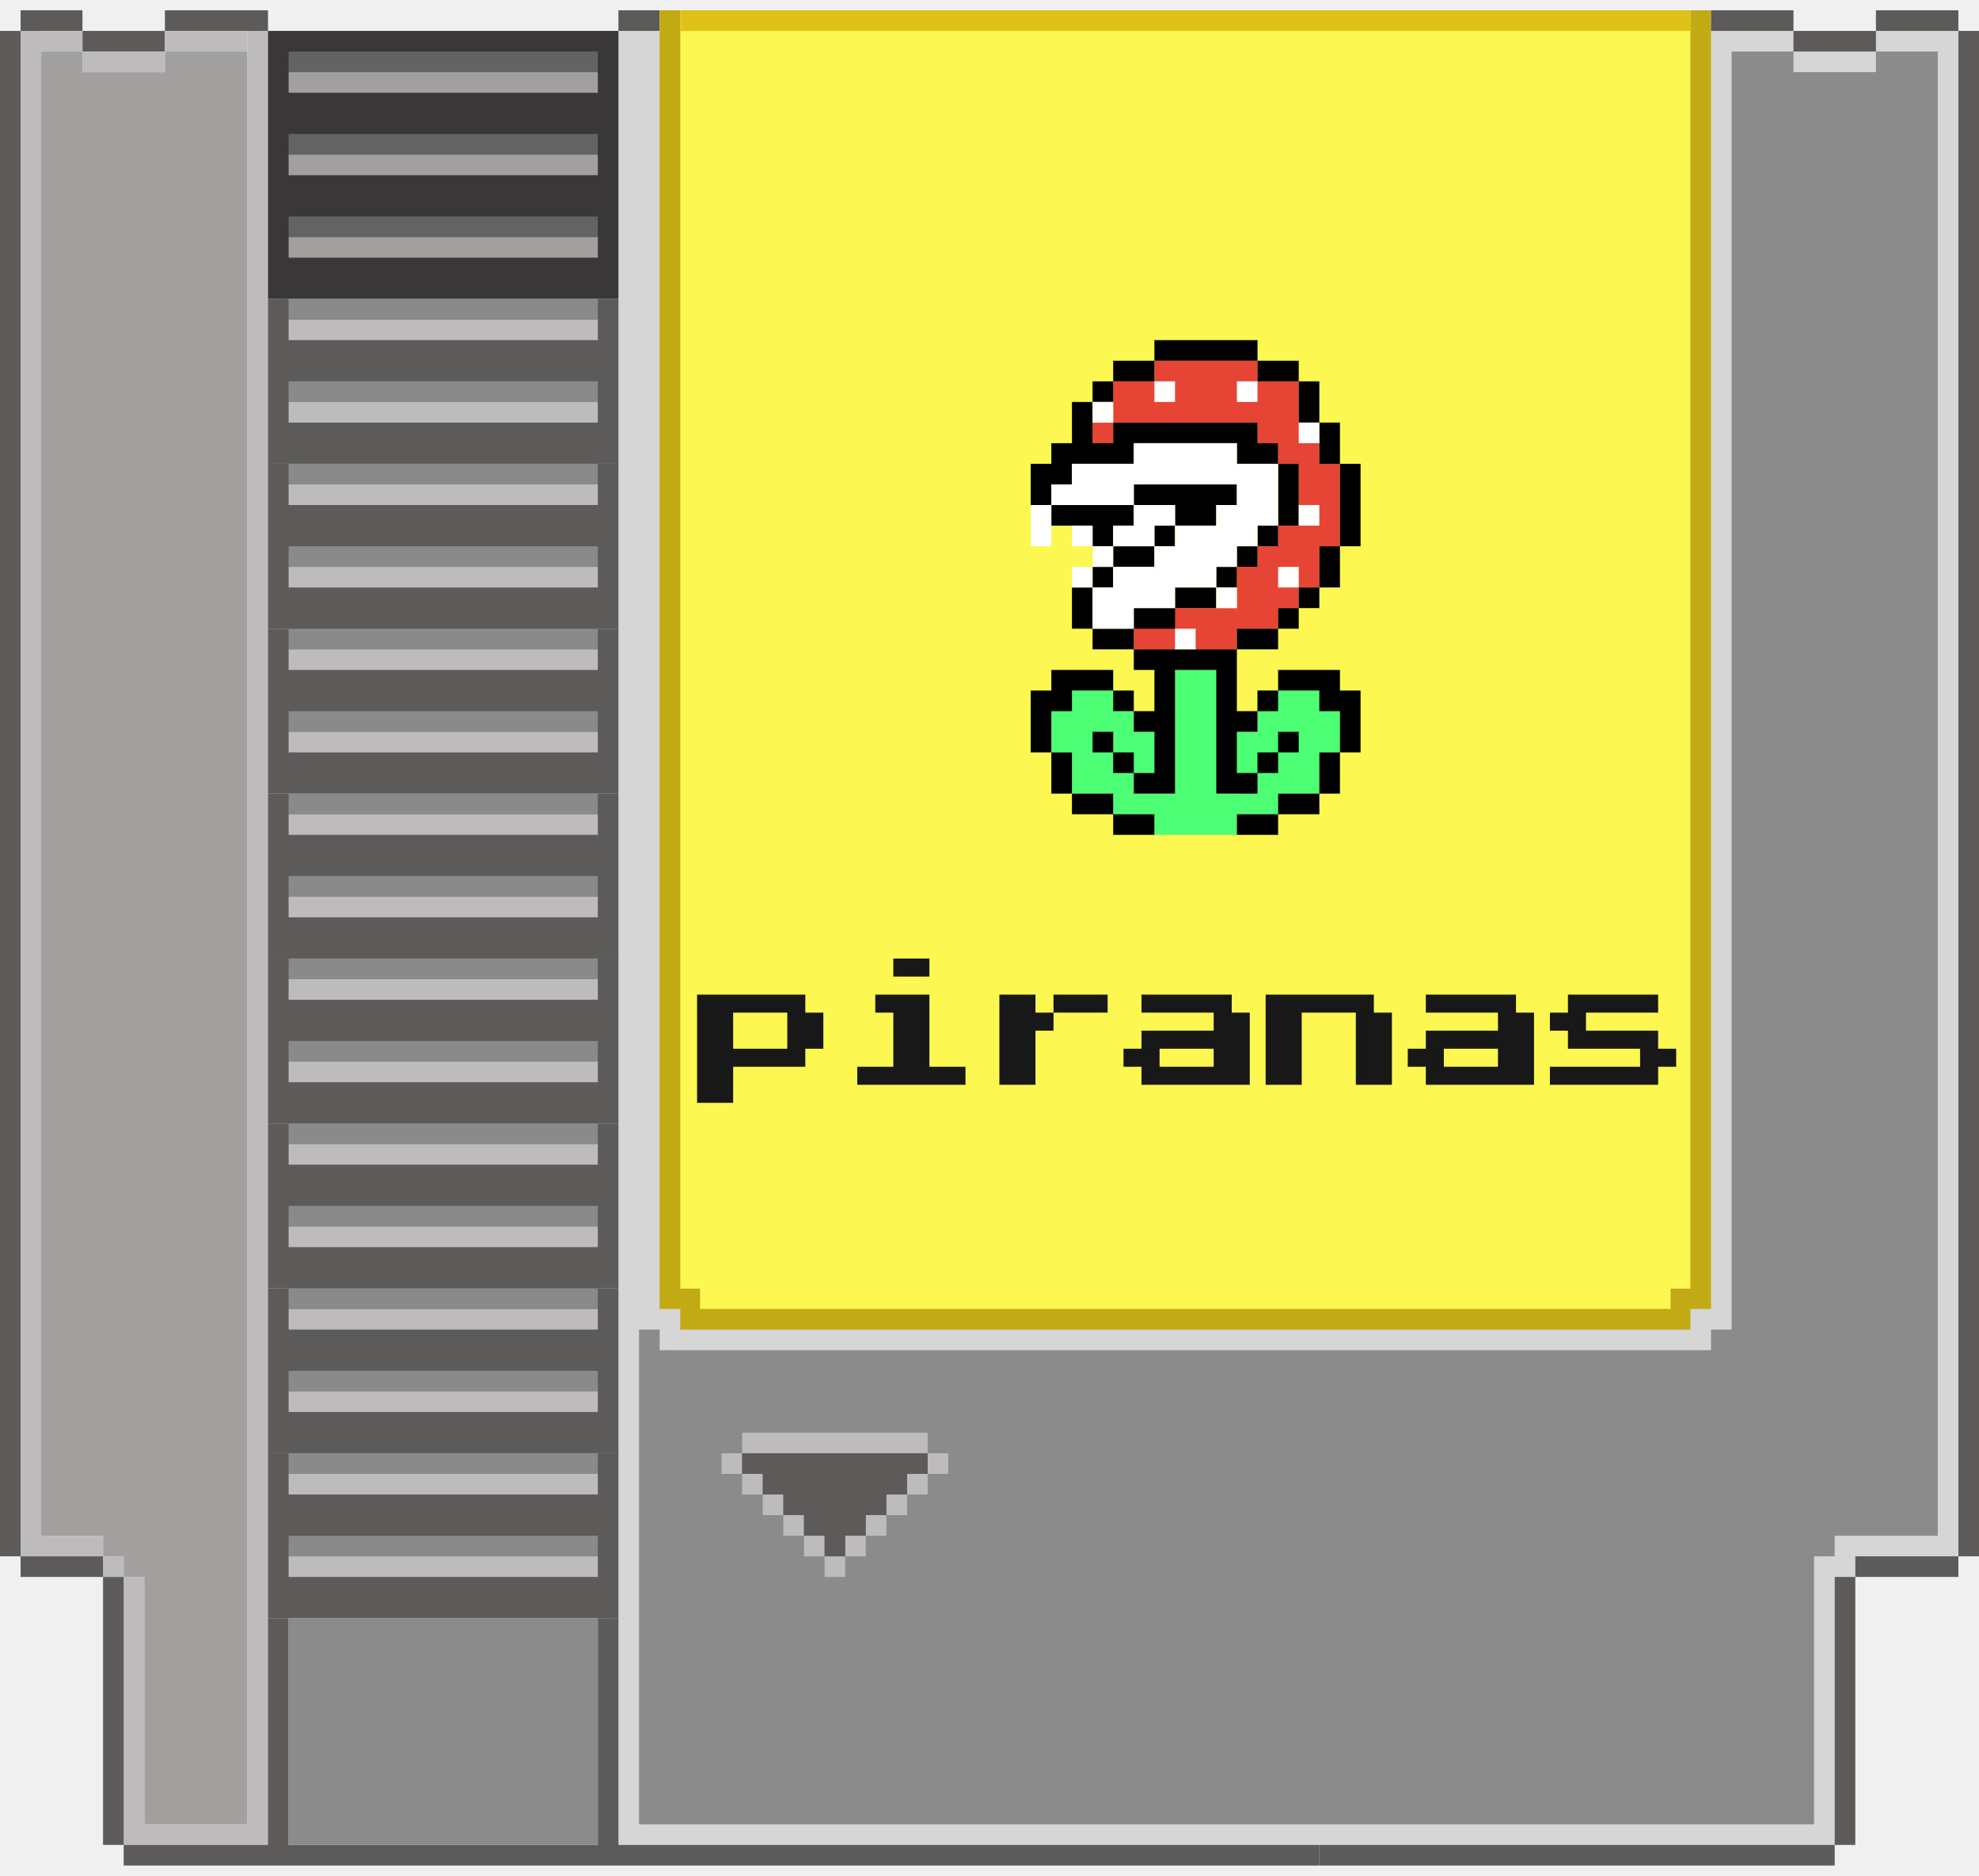
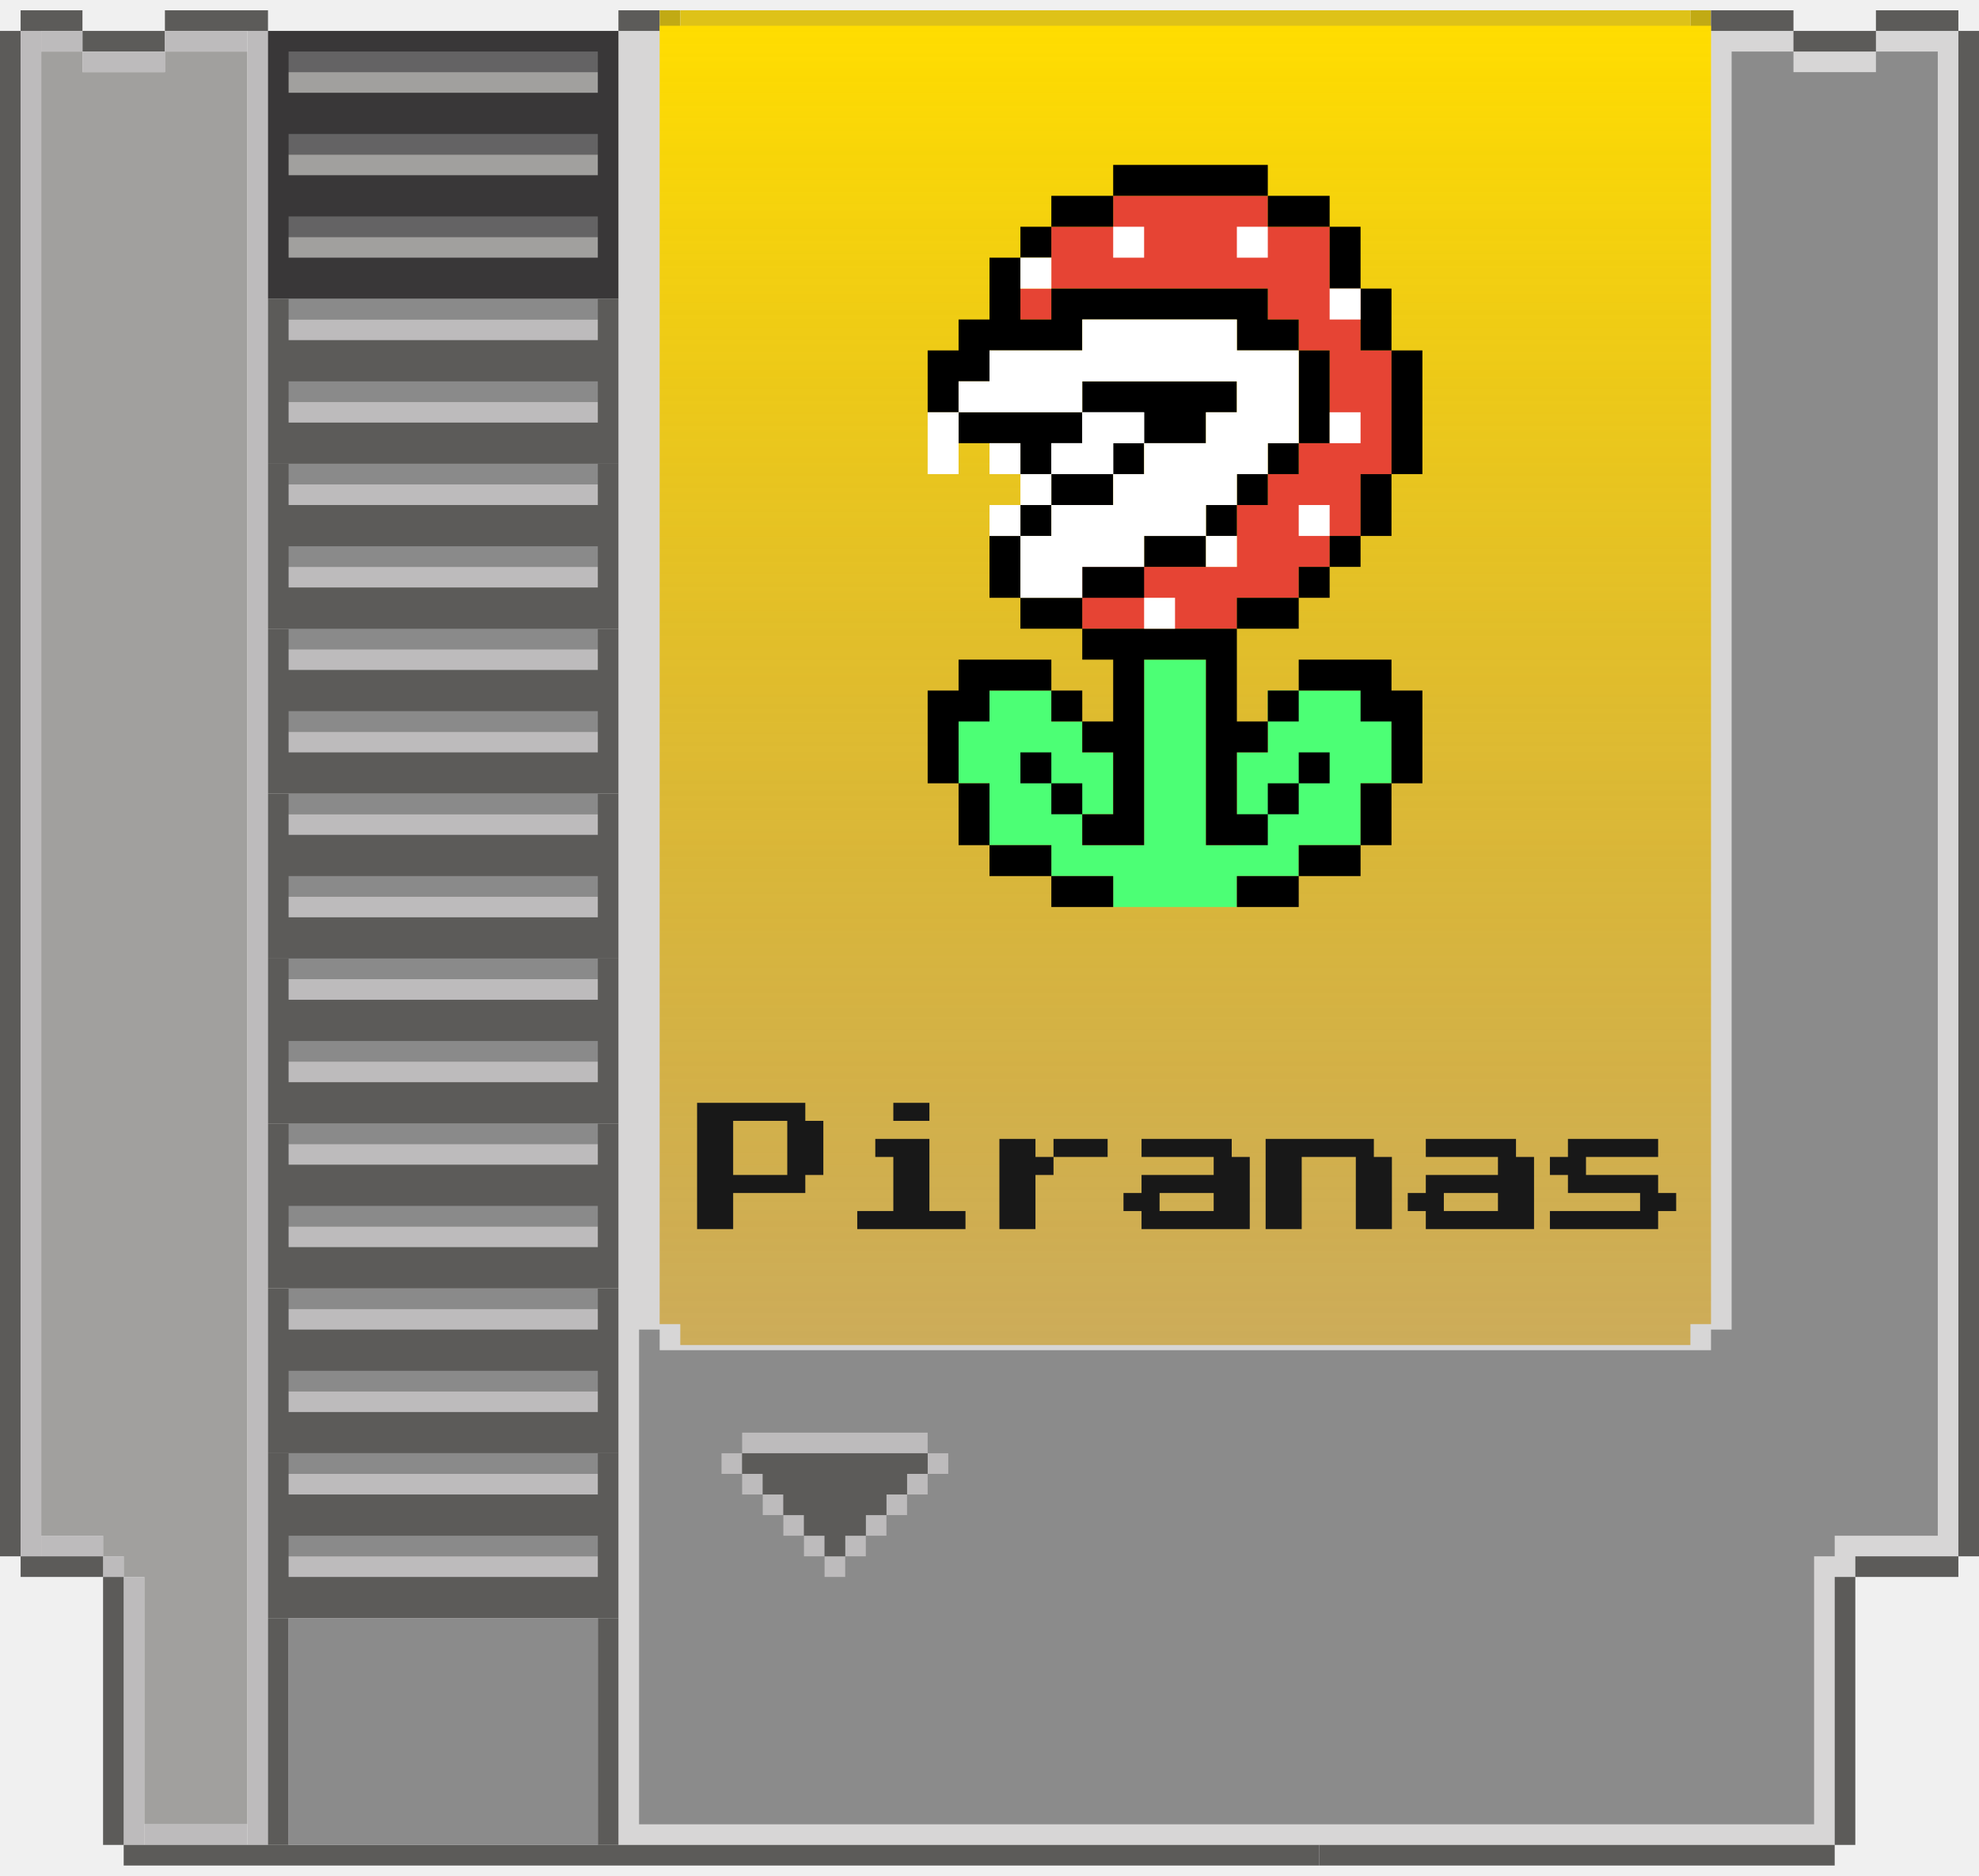
<svg xmlns="http://www.w3.org/2000/svg" width="96" height="91" fill="none" viewBox="0 0 96 91">
-   <path fill="#BDBBBC" d="M13 1.5h82v74h-5v1h-1v13H13v-88Z" opacity=".5" />
-   <path fill="#A1A09E" d="M4 2.5H2v72h3v1h1v1h1v12h5v-86H8v1H4v-1Z" />
-   <path fill="#5C5B59" d="M1 1.5H0v74h1v-74Z" />
-   <path fill="#BDBBBC" d="M13 1.5h-1v88h1v-88Zm-11 0H1v74h1v-74Zm3 74H2v-1h3v1Zm1 1H5v-1h1v1Zm6 13H7v-1h5v1Zm-5 0H6v-13h1v13Z" />
-   <path fill="#5C5B59" d="M5 75.5H1v1h4v-1Zm1 1H5v13h1v-13Zm8 2h-1v11h1v-11Zm16 0h-1v11h1v-11Zm34 11H6v1h58v-1ZM32 .5h-2v1h2v-1Z" />
-   <path fill="#C1AA14" d="M33 .5h-1v1h1v-1Zm50 0h-1v1h1v-1Z" />
-   <path fill="#DEC218" d="M82 .5H33v1h49v-1Z" />
-   <path fill="#5C5B59" d="M87 .5h-4v1h4v-1Zm4 1h-4v1h4v-1Zm4-1h-4v1h4v-1Zm1 1h-1v74h1v-74ZM4 .5H1v1h3v-1Zm9 0H8v1h5v-1Zm-5 1H4v1h4v-1Z" />
-   <path fill="#BDBBBC" d="M4 2.5H2v-1h2v1Zm8 0H8v-1h4v1Zm-4 1H4v-1h4v1Z" />
-   <path fill="#5C5B59" d="M95 76.5h-5v-1h5v1Zm-5 13h-1v-13h1v13Zm-1 1H64v-1h25v1Z" />
-   <path fill="#8B8B8B" d="M87 2.5h-3v62h-1v1H32v-1h-1v24h57v-13h1v-1h5v-72h-3v1h-4v-1Z" />
-   <path fill="#393738" d="M13 1.5h17v13H13z" />
-   <path fill="#646364" d="M14 2.5h15v1H14zm0 4h15v1H14zm0 4h15v1H14z" />
-   <path fill="#A1A09E" d="M14 3.5h15v1H14zm0 4h15v1H14zm0 4h15v1H14z" />
-   <path fill="#5C5B59" d="M13 14.5h17v8H13z" />
-   <path fill="#8A8A8A" d="M14 14.5h15v1H14zm0 4h15v1H14z" />
-   <path fill="#BDBBBC" d="M14 15.5h15v1H14zm0 4h15v1H14z" />
-   <path fill="#5C5B59" d="M13 30.5h17v8H13z" />
-   <path fill="#8A8A8A" d="M14 30.5h15v1H14zm0 4h15v1H14z" />
-   <path fill="#BDBBBC" d="M14 31.5h15v1H14zm0 4h15v1H14z" />
-   <path fill="#5C5B59" d="M13 46.5h17v8H13z" />
-   <path fill="#8A8A8A" d="M14 46.5h15v1H14zm0 4h15v1H14z" />
-   <path fill="#BDBBBC" d="M14 47.5h15v1H14zm0 4h15v1H14z" />
-   <path fill="#5C5B59" d="M13 62.5h17v8H13z" />
-   <path fill="#8A8A8A" d="M14 62.5h15v1H14zm0 4h15v1H14z" />
-   <path fill="#BDBBBC" d="M14 63.5h15v1H14zm0 4h15v1H14z" />
-   <path fill="#5C5B59" d="M13 22.5h17v8H13z" />
-   <path fill="#8A8A8A" d="M14 22.5h15v1H14zm0 4h15v1H14z" />
-   <path fill="#BDBBBC" d="M14 23.5h15v1H14zm0 4h15v1H14z" />
-   <path fill="#5C5B59" d="M13 38.5h17v8H13z" />
-   <path fill="#8A8A8A" d="M14 38.5h15v1H14zm0 4h15v1H14z" />
-   <path fill="#BDBBBC" d="M14 39.5h15v1H14zm0 4h15v1H14z" />
-   <path fill="#5C5B59" d="M13 54.5h17v8H13z" />
-   <path fill="#8A8A8A" d="M14 54.5h15v1H14zm0 4h15v1H14z" />
-   <path fill="#BDBBBC" d="M14 55.5h15v1H14zm0 4h15v1H14z" />
-   <path fill="#5C5B59" d="M13 70.5h17v8H13z" />
-   <path fill="#8A8A8A" d="M14 70.5h15v1H14zm0 4h15v1H14z" />
-   <path fill="#BDBBBC" d="M14 71.5h15v1H14zm0 4h15v1H14z" />
-   <path fill="#8B8B8B" d="M14 78.5h15v11H14z" />
-   <path fill="#C1AA14" d="M32 1.5h51v62h-1v1H33v-1h-1v-62Z" />
-   <path fill="#FCF751" d="M33 1.5h49v61.016h-.96v.984H33.96v-.984H33V1.5Z" />
-   <path fill="#BDBBBC" d="M40 75.5h1v1h-1zm1-1h1v1h-1zm-2 0h1v1h-1zm-1-1h1v1h-1zm-1-1h1v1h-1zm-1-1h1v1h-1zm-1-1h1v1h-1zm7 3h1v1h-1zm1-1h1v1h-1zm1-1h1v1h-1zm1-1h1v1h-1zm-9-1h9v1h-9z" />
-   <path fill="#5C5B59" d="M45 70.5h-9v1h1v1h1v1h1v1h1v1h1v-1h1v-1h1v-1h1v-1h1v-1Z" />
-   <path fill="#181818" d="M33.815 53.5v-5.25h5.25v.875h.875v1.75h-.875v.875h-3.5v1.75h-1.75Zm1.75-2.625h2.625v-1.75h-2.625v1.75Zm7.77-3.5V46.5h1.75v.875h-1.75Zm-1.75 5.25v-.875h1.75v-2.625h-.875v-.875h2.625v3.5h1.75v.875h-5.25Zm8.645-3.5h.875V50h-.875v2.625h-1.75V48.25h1.75v.875Zm3.5-.875v.875h-2.625v-.875h2.625Zm1.645 4.375v-.875H54.5v-.875h.875V50h3.5v-.875h-3.5v-.875h4.375v.875h.875v3.5h-5.25Zm.875-.875h2.625v-.875H56.25v.875Zm5.145.875V48.25h5.25v.875h.875v3.5h-1.75v-3.5h-2.625v3.5h-1.75Zm7.77 0v-.875h-.875v-.875h.875V50h3.5v-.875h-3.5v-.875h4.375v.875h.875v3.5h-5.25Zm.875-.875h2.625v-.875H70.04v.875Zm5.145.875v-.875h4.375v-.875h-3.5V50h-.875v-.875h.875v-.875h4.375v.875h-3.5V50h3.5v.875h.875v.875h-.875v.875h-5.25Z" />
-   <path fill="#E64434" d="M56 17.5h5v1h2v2h1v2h1v4h-1v2h-1v1h-1v1h-2v1h-5v-2h5v-2h1v-1h1v-1h1v-3h-1v-1h-1v-1h-7v-2h2v-1Zm-2 3v1h-1v-1h1Z" />
-   <path fill="#4CFF75" d="M59 32.5h-2v6h-2v-1h1v-2h-1v-1h-1v-1h-3v3h1v2h2v1h2v1h4v-1h2v-1h2v-2h1v-3h-4v2h-1v3h-1v-6Z" />
-   <path fill="#000" d="M56 16.5h5v1h-5v-1Zm-2 2v-1h2v1h-2Zm-1 1v-1h1v1h-1Zm2 5h2v1h-1v1h-2v-1h1v-1Z" />
-   <path fill="#000" fill-rule="evenodd" d="M62 22.5v-1h-1v-1h-7v1h-1v-2h-1v2h-1v1h-1v2h1v1h2v1h1v1h-1v1h-1v2h1v1h2v1h1v2h-1v-1h-1v-1h-3v1h-1v3h1v2h1v1h2v1h2v-1h-2v-1h-2v-2h-1v-2h1v-1h2v1h1v1h1v2h-1v-1h-1v-1h-1v1h1v1h1v1h2v-6h2v6h2v-1h1v-1h1v-1h-1v1h-1v1h-1v-2h1v-1h1v-1h2v1h1v2h-1v2h-2v1h-2v1h2v-1h2v-1h1v-2h1v-3h-1v-1h-3v1h-1v1h-1v-3h2v-1h1v-1h1v-1h1v-2h1v-4h-1v-2h-1v-2h-1v-1h-2v1h2v2h1v2h1v4h-1v2h-1v1h-1v1h-2v1h-5v-1h2v-1h2v-1h1v-1h1v-1h1v-1h1v-3h-1Zm0 0v3h-1v1h-1v1h-1v1h-2v1h-2v1h-2v-2h1v-1h2v-1h1v-1h2v-1h1v-1h-5v1h-4v-1h1v-1h3v-1h5v1h2Z" clip-rule="evenodd" />
-   <path fill="#fff" d="M57 18.5h-1v1h1v-1Zm-4 1h1v1h-1v-1Z" />
-   <path fill="#fff" fill-rule="evenodd" d="M55 21.5h5v1h2v3h-1v1h-1v1h-1v1h-2v1h-2v1h-2v-2h1v-1h2v-1h1v-1h2v-1h1v-1h-5v1h-4v-1h1v-1h3v-1Zm4 7h1v1h-1v-1Z" clip-rule="evenodd" />
-   <path fill="#fff" d="M51 24.5v2h-1v-2h1Zm3 2v-1h1v-1h2v1h-1v1h-2Z" />
-   <path fill="#fff" fill-rule="evenodd" d="M53 26.5h-1v-1h1v1Zm0 0h1v1h-1v-1Z" clip-rule="evenodd" />
-   <path fill="#fff" d="M53 27.5v1h-1v-1h1Zm7-9h1v1h-1v-1Zm4 2h-1v1h1v-1Zm-1 4h1v1h-1v-1Zm0 3h-1v1h1v-1Zm-5 3h-1v1h1v-1Zm-3-6h2v1h-2v-1Zm-1 1h2v1h-2v-1Z" />
+   <g class="Group 79">
+     <g class="Group 56">
+       <path fill="#BDBBBC" d="M13 1.5h82v74h-5v1h-1v13H13v-88Z" class="Rectangle 88" opacity=".5" />
+       <path fill="#A1A09E" d="M4 2.5H2v72h3v1h1v1h1v12h5v-86H8v1H4v-1Z" class="Vector 27" />
+       <path fill="#5C5B59" d="M1 1.5H0v74h1v-74Z" class="Vector 10" />
+       <path fill="#BDBBBC" d="M13 1.5h-1v88h1v-88Z" class="Vector 18" />
+       <path fill="#BDBBBC" d="M2 1.5H1v74h1v-74Z" class="Vector 19" />
+       <path fill="#BDBBBC" d="M5 75.5H2v-1h3v1Z" class="Vector 20" />
+       <path fill="#BDBBBC" d="M6 76.5H5v-1h1v1Z" class="Vector 21" />
+       <path fill="#BDBBBC" d="M12 89.5H7v-1h5v1Z" class="Vector 23" />
+       <path fill="#BDBBBC" d="M7 89.5H6v-13h1v13Z" class="Vector 22" />
+       <path fill="#5C5B59" d="M5 75.5H1v1h4v-1Z" class="Vector 11" />
+       <path fill="#5C5B59" d="M6 76.5H5v13h1v-13Z" class="Vector 12" />
+       <path fill="#5C5B59" d="M14 78.5h-1v11h1v-11Z" class="Vector 38" />
+       <path fill="#5C5B59" d="M30 78.5h-1v11h1v-11Z" class="Vector 39" />
+       <path fill="#5C5B59" d="M64 89.5H6v1h58v-1Z" class="Vector 13" />
+       <path fill="#5C5B59" d="M32 .5h-2v1h2v-1Z" class="Vector 14" />
+       <path fill="#C1AA14" d="M33 .5h-1v1h1v-1Z" class="Vector 34" />
+       <path fill="#C1AA14" d="M83 .5h-1v1h1v-1Z" class="Vector 36" />
+       <path fill="#DEC218" d="M82 .5H33v1h49v-1Z" class="Vector 35" />
+       <path fill="#5C5B59" d="M87 .5h-4v1h4v-1Z" class="Vector 28" />
+       <path fill="#5C5B59" d="M91 1.5h-4v1h4v-1Z" class="Vector 37" />
+       <path fill="#5C5B59" d="M95 .5h-4v1h4v-1Z" class="Vector 29" />
+       <path fill="#5C5B59" d="M96 1.5h-1v74h1v-74Z" class="Vector 30" />
+       <path fill="#5C5B59" d="M4 .5H1v1h3v-1Z" class="Vector 15" />
+       <path fill="#5C5B59" d="M13 .5H8v1h5v-1Z" class="Vector 16" />
+       <path fill="#5C5B59" d="M8 1.5H4v1h4v-1Z" class="Vector 17" />
+       <path fill="#BDBBBC" d="M4 2.5H2v-1h2v1Z" class="Vector 24" />
+       <path fill="#BDBBBC" d="M12 2.5H8v-1h4v1Z" class="Vector 25" />
+       <path fill="#BDBBBC" d="M8 3.5H4v-1h4v1Z" class="Vector 26" />
+       <path fill="#5C5B59" d="M95 76.5h-5v-1h5v1Z" class="Vector 31" />
+       <path fill="#5C5B59" d="M90 89.5h-1v-13h1v13Z" class="Vector 32" />
+       <path fill="#5C5B59" d="M89 90.5H64v-1h25v1Z" class="Vector 33" />
+       <path fill="#8B8B8B" d="M87 2.5h-3v62h-1v1H32v-1h-1v24h57v-13h1v-1h5v-72h-3v1h-4v-1Z" class="Union" />
+       <g class="Group 42">
+         <path fill="#393738" d="M13 1.5h17v13H13z" class="Rectangle 89" />
+         <path fill="#646364" d="M14 2.5h15v1H14z" class="Rectangle 90" />
+         <path fill="#646364" d="M14 6.5h15v1H14z" class="Rectangle 92" />
+         <path fill="#646364" d="M14 10.5h15v1H14z" class="Rectangle 94" />
+         <path fill="#A1A09E" d="M14 3.5h15v1H14z" class="Rectangle 91" />
+         <path fill="#A1A09E" d="M14 7.5h15v1H14z" class="Rectangle 93" />
+         <path fill="#A1A09E" d="M14 11.5h15v1H14z" class="Rectangle 95" />
+       </g>
+       <g class="Group 43">
+         <path fill="#5C5B59" d="M13 14.5h17v8H13z" class="Rectangle 96" />
+         <path fill="#8A8A8A" d="M14 14.5h15v1H14z" class="Rectangle 94" />
+         <path fill="#8A8A8A" d="M14 18.5h15v1H14z" class="Rectangle 97" />
+         <path fill="#BDBBBC" d="M14 15.5h15v1H14z" class="Rectangle 95" />
+         <path fill="#BDBBBC" d="M14 19.5h15v1H14z" class="Rectangle 98" />
+       </g>
+       <g class="Group 45">
+         <path fill="#5C5B59" d="M13 30.5h17v8H13z" class="Rectangle 96" />
+         <path fill="#8A8A8A" d="M14 30.5h15v1H14z" class="Rectangle 94" />
+         <path fill="#8A8A8A" d="M14 34.5h15v1H14z" class="Rectangle 97" />
+         <path fill="#BDBBBC" d="M14 31.5h15v1H14z" class="Rectangle 95" />
+         <path fill="#BDBBBC" d="M14 35.5h15v1H14z" class="Rectangle 98" />
+       </g>
+       <g class="Group 47">
+         <path fill="#5C5B59" d="M13 46.5h17v8H13z" class="Rectangle 96" />
+         <path fill="#8A8A8A" d="M14 46.5h15v1H14z" class="Rectangle 94" />
+         <path fill="#8A8A8A" d="M14 50.5h15v1H14z" class="Rectangle 97" />
+         <path fill="#BDBBBC" d="M14 47.5h15v1H14z" class="Rectangle 95" />
+         <path fill="#BDBBBC" d="M14 51.5h15v1H14z" class="Rectangle 98" />
+       </g>
+       <g class="Group 49">
+         <path fill="#5C5B59" d="M13 62.5h17v8H13z" class="Rectangle 96" />
+         <path fill="#8A8A8A" d="M14 62.5h15v1H14z" class="Rectangle 94" />
+         <path fill="#8A8A8A" d="M14 66.5h15v1H14z" class="Rectangle 97" />
+         <path fill="#BDBBBC" d="M14 63.5h15v1H14z" class="Rectangle 95" />
+         <path fill="#BDBBBC" d="M14 67.5h15v1H14z" class="Rectangle 98" />
+       </g>
+       <g class="Group 44">
+         <path fill="#5C5B59" d="M13 22.5h17v8H13z" class="Rectangle 96" />
+         <path fill="#8A8A8A" d="M14 22.5h15v1H14z" class="Rectangle 94" />
+         <path fill="#8A8A8A" d="M14 26.5h15v1H14z" class="Rectangle 97" />
+         <path fill="#BDBBBC" d="M14 23.5h15v1H14z" class="Rectangle 95" />
+         <path fill="#BDBBBC" d="M14 27.5h15v1H14z" class="Rectangle 98" />
+       </g>
+       <g class="Group 46">
+         <path fill="#5C5B59" d="M13 38.5h17v8H13z" class="Rectangle 96" />
+         <path fill="#8A8A8A" d="M14 38.5h15v1H14z" class="Rectangle 94" />
+         <path fill="#8A8A8A" d="M14 42.5h15v1H14z" class="Rectangle 97" />
+         <path fill="#BDBBBC" d="M14 39.5h15v1H14z" class="Rectangle 95" />
+         <path fill="#BDBBBC" d="M14 43.5h15v1H14z" class="Rectangle 98" />
+       </g>
+       <g class="Group 48">
+         <path fill="#5C5B59" d="M13 54.5h17v8H13z" class="Rectangle 96" />
+         <path fill="#8A8A8A" d="M14 54.5h15v1H14z" class="Rectangle 94" />
+         <path fill="#8A8A8A" d="M14 58.5h15v1H14z" class="Rectangle 97" />
+         <path fill="#BDBBBC" d="M14 55.5h15v1H14z" class="Rectangle 95" />
+         <path fill="#BDBBBC" d="M14 59.5h15v1H14z" class="Rectangle 98" />
+       </g>
+       <g class="Group 50">
+         <path fill="#5C5B59" d="M13 70.5h17v8H13z" class="Rectangle 96" />
+         <path fill="#8A8A8A" d="M14 70.5h15v1H14z" class="Rectangle 94" />
+         <path fill="#8A8A8A" d="M14 74.5h15v1H14z" class="Rectangle 97" />
+         <path fill="#BDBBBC" d="M14 71.5h15v1H14z" class="Rectangle 95" />
+         <path fill="#BDBBBC" d="M14 75.5h15v1H14z" class="Rectangle 98" />
+       </g>
+       <path fill="#8B8B8B" d="M14 78.5h15v11H14z" class="Rectangle 99" />
+       <path fill="url(#a)" d="M32 1.25h51v62.984h-1v1.016H33v-1.016h-1V1.25Z" class="Rectangle 102" />
+       <g class="Group 52">
+         <g class="Group 51">
+           <path fill="#BDBBBC" d="M40 75.5h1v1h-1z" class="Rectangle 102" />
+           <path fill="#BDBBBC" d="M41 74.5h1v1h-1z" class="Rectangle 103" />
+           <path fill="#BDBBBC" d="M39 74.5h1v1h-1z" class="Rectangle 110" />
+           <path fill="#BDBBBC" d="M38 73.5h1v1h-1z" class="Rectangle 111" />
+           <path fill="#BDBBBC" d="M37 72.5h1v1h-1z" class="Rectangle 112" />
+           <path fill="#BDBBBC" d="M36 71.5h1v1h-1z" class="Rectangle 113" />
+           <path fill="#BDBBBC" d="M35 70.5h1v1h-1z" class="Rectangle 114" />
+           <path fill="#BDBBBC" d="M42 73.5h1v1h-1z" class="Rectangle 104" />
+           <path fill="#BDBBBC" d="M43 72.5h1v1h-1z" class="Rectangle 105" />
+           <path fill="#BDBBBC" d="M44 71.5h1v1h-1z" class="Rectangle 106" />
+           <path fill="#BDBBBC" d="M45 70.5h1v1h-1z" class="Rectangle 107" />
+           <path fill="#BDBBBC" d="M36 69.5h9v1h-9z" class="Rectangle 108" />
+           <path fill="#5C5B59" d="M45 70.5h-9v1h1v1h1v1h1v1h1v1h1v-1h1v-1h1v-1h1v-1h1v-1Z" class="Vector 40" />
+         </g>
+       </g>
+     </g>
+     <g class="Group 68">
+       <path fill="#181818" d="M33.815 56.563V53.5h5.25v.875h.875V57h-.875v.875h-3.5v1.75h-1.75v-3.063Zm4.375-.876v-1.312h-2.625V57h2.625v-1.313Zm4.27 0v-.437h2.625v3.5h1.75v.875h-5.25v-.875h1.75v-2.625h-.875v-.438Zm.875-1.75V53.5h1.75v.875h-1.75v-.438Zm5.145 3.5V55.25h1.75v.875h.875v-.875h2.625v.875h-2.625V57h-.875v2.625h-1.75v-2.188Zm6.895-1.75v-.437h4.375v.875h.875v3.5h-5.25v-.875H54.5v-.875h.875V57h3.5v-.875h-3.5v-.438Zm3.5 2.626v-.438H56.25v.875h2.625v-.438Zm2.52-.876V55.25h5.25v.875h.875v3.5h-1.75v-3.5h-2.625v3.5h-1.75v-2.188Zm7.77-1.75v-.437h4.375v.875h.875v3.5h-5.25v-.875h-.875v-.875h.875V57h3.5v-.875h-3.5v-.438Zm3.5 2.626v-.438H70.04v.875h2.625v-.438Zm3.395-2.626v-.437h4.375v.875h-3.5V57h3.5v.875h.875v.875h-.875v.875h-5.25v-.875h4.375v-.875h-3.5V57h-.875v-.875h.875v-.438Z" class="Piranas" />
+       <g class="enemy/red-venus-fire-trap">
+         <path fill="#E64434" d="M54 9.5h7.5V11h3v3H66v3h1.5v6H66v3h-1.5v1.5H63V29h-3v1.5h-7.5v-3H60v-3h1.5V23H63v-1.5h1.5V17H63v-1.5h-1.5V14H51v-3h3V9.5ZM51 14v1.5h-1.5V14H51Z" class="red" />
+         <path fill="#4CFF75" d="M58.5 32h-3v9h-3v-1.5H54v-3h-1.5V35H51v-1.5h-4.5V38H48v3h3v1.5h3V44h6v-1.5h3V41h3v-3h1.5v-4.5h-6v3H60V41h-1.5v-9Z" class="green" />
+         <g class="black">
+           <path fill="#000" d="M54 8h7.5v1.5H54V8Zm-3 3V9.5h3V11h-3Zm-1.5 1.5V11H51v1.5h-1.5Zm3 7.5h3v1.5H54V23h-3v-1.5h1.5V20Z" />
+           <path fill="#000" fill-rule="evenodd" d="M63 17v-1.5h-1.5V14H51v1.5h-1.5v-3H48v3h-1.5V17H45v3h1.5v1.5h3V23H51v1.5h-1.5V26H48v3h1.5v1.5h3V32H54v3h-1.5v-1.5H51V32h-4.5v1.5H45V38h1.5v3H48v1.5h3V44h3v-1.5h-3V41h-3v-3h-1.5v-3H48v-1.5h3V35h1.5v1.5H54v3h-1.5V38H51v-1.5h-1.5V38H51v1.5h1.5V41h3v-9h3v9h3v-1.5H63V38h1.5v-1.5H63V38h-1.5v1.5H60v-3h1.5V35H63v-1.5h3V35h1.5v3H66v3h-3v1.5h-3V44h3v-1.5h3V41h1.5v-3H69v-4.5h-1.5V32H63v1.5h-1.5V35H60v-4.5h3V29h1.5v-1.5H66V26h1.5v-3H69v-6h-1.5v-3H66v-3h-1.5V9.5h-3V11h3v3H66v3h1.5v6H66v3h-1.5v1.5H63V29h-3v1.5h-7.5V29h3v-1.5h3V26H60v-1.5h1.5V23H63v-1.5h1.5V17H63Zm0 0v4.5h-1.5V23H60v1.5h-1.5V26h-3v1.5h-3V29h-3v-3H51v-1.5h3V23h1.5v-1.5h3V20H60v-1.5h-7.5V20h-6v-1.5H48V17h4.5v-1.5H60V17h3Z" clip-rule="evenodd" />
+         </g>
+         <g class="white">
+           <path fill="#fff" d="M55.5 11H54v1.5h1.5V11Zm-6 1.5H51V14h-1.5v-1.5Z" />
+           <path fill="#fff" fill-rule="evenodd" d="M52.5 15.5H60V17h3v4.5h-1.5V23H60v1.5h-1.5V26h-3v1.5h-3V29h-3v-3H51v-1.5h3V23h1.5v-1.5h3V20H60v-1.5h-7.5V20h-6v-1.5H48V17h4.5v-1.5Zm6 10.5H60v1.5h-1.5V26Z" clip-rule="evenodd" />
+           <path fill="#fff" d="M46.5 20v3H45v-3h1.5Zm4.5 3v-1.5h1.5V20h3v1.5H54V23h-3Z" />
+           <path fill="#fff" fill-rule="evenodd" d="M49.5 23H48v-1.5h1.5V23Zm0 0H51v1.5h-1.5V23Z" clip-rule="evenodd" />
+           <path fill="#fff" d="M49.5 24.5V26H48v-1.5h1.5ZM60 11h1.5v1.5H60V11Zm6 3h-1.5v1.5H66V14Zm-1.5 6H66v1.5h-1.5V20Zm0 4.5H63V26h1.5v-1.5ZM57 29h-1.5v1.5H57V29Zm-4.5-9h3v1.5h-3V20ZM51 21.5h3V23h-3v-1.5Z" />
+         </g>
+       </g>
+     </g>
+   </g>
+   <defs>
+     <linearGradient id="a" x1="57.5" x2="57.5" y1="1.25" y2="65.25" class="a" gradientUnits="userSpaceOnUse">
+       <stop stop-color="#FD0" />
+       <stop offset="1" stop-color="#C58E00" stop-opacity=".58" />
+     </linearGradient>
+   </defs>
</svg>
